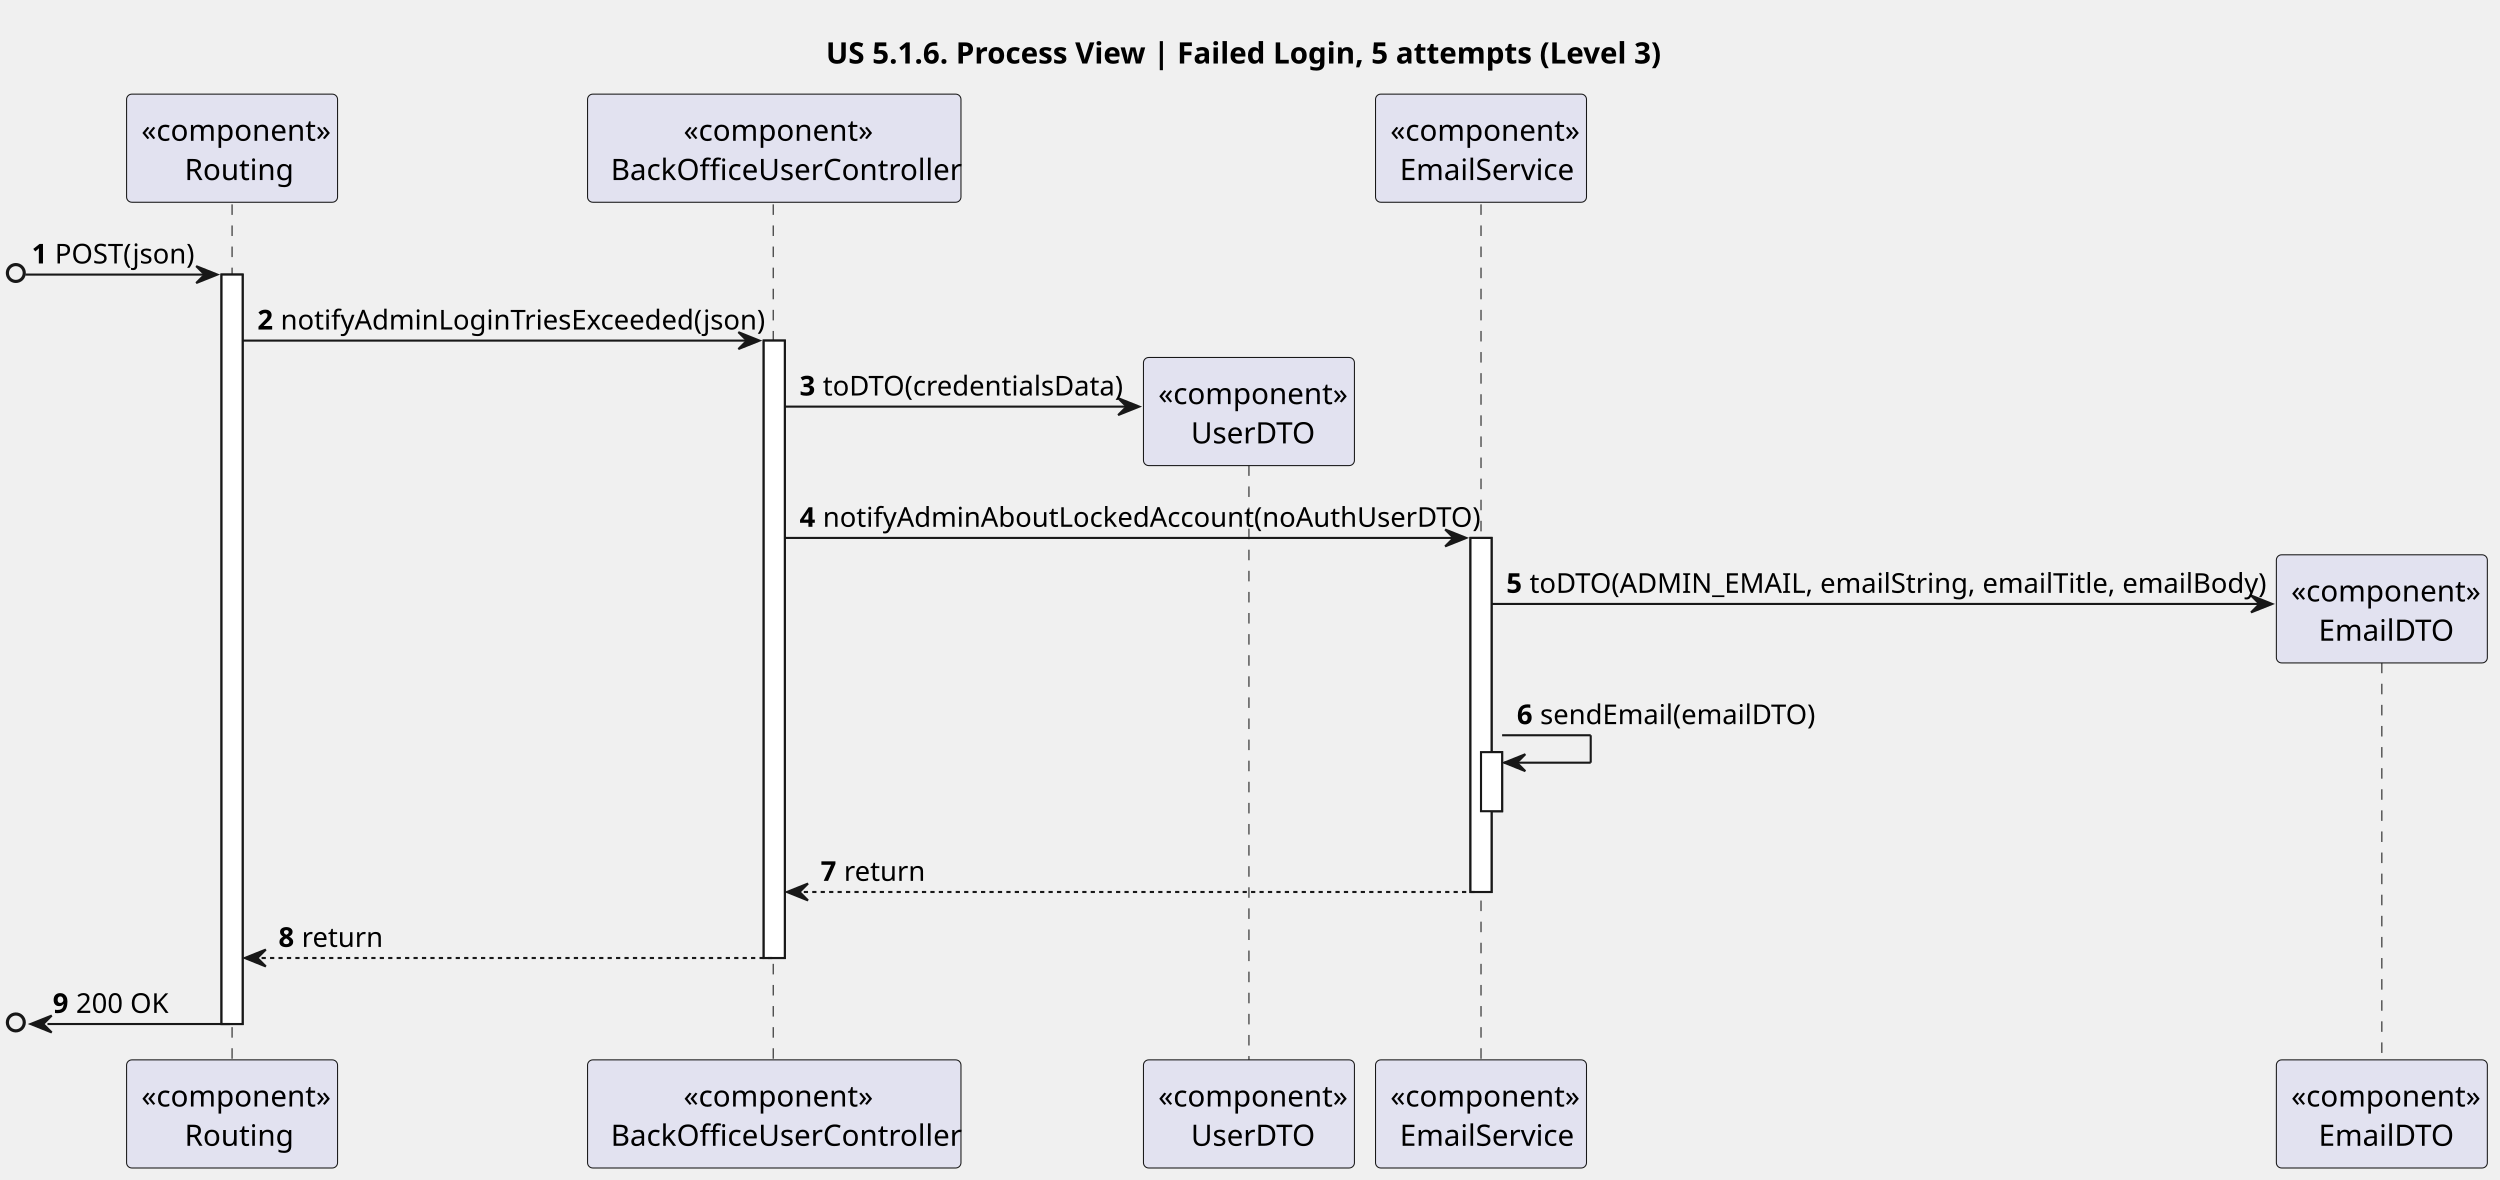
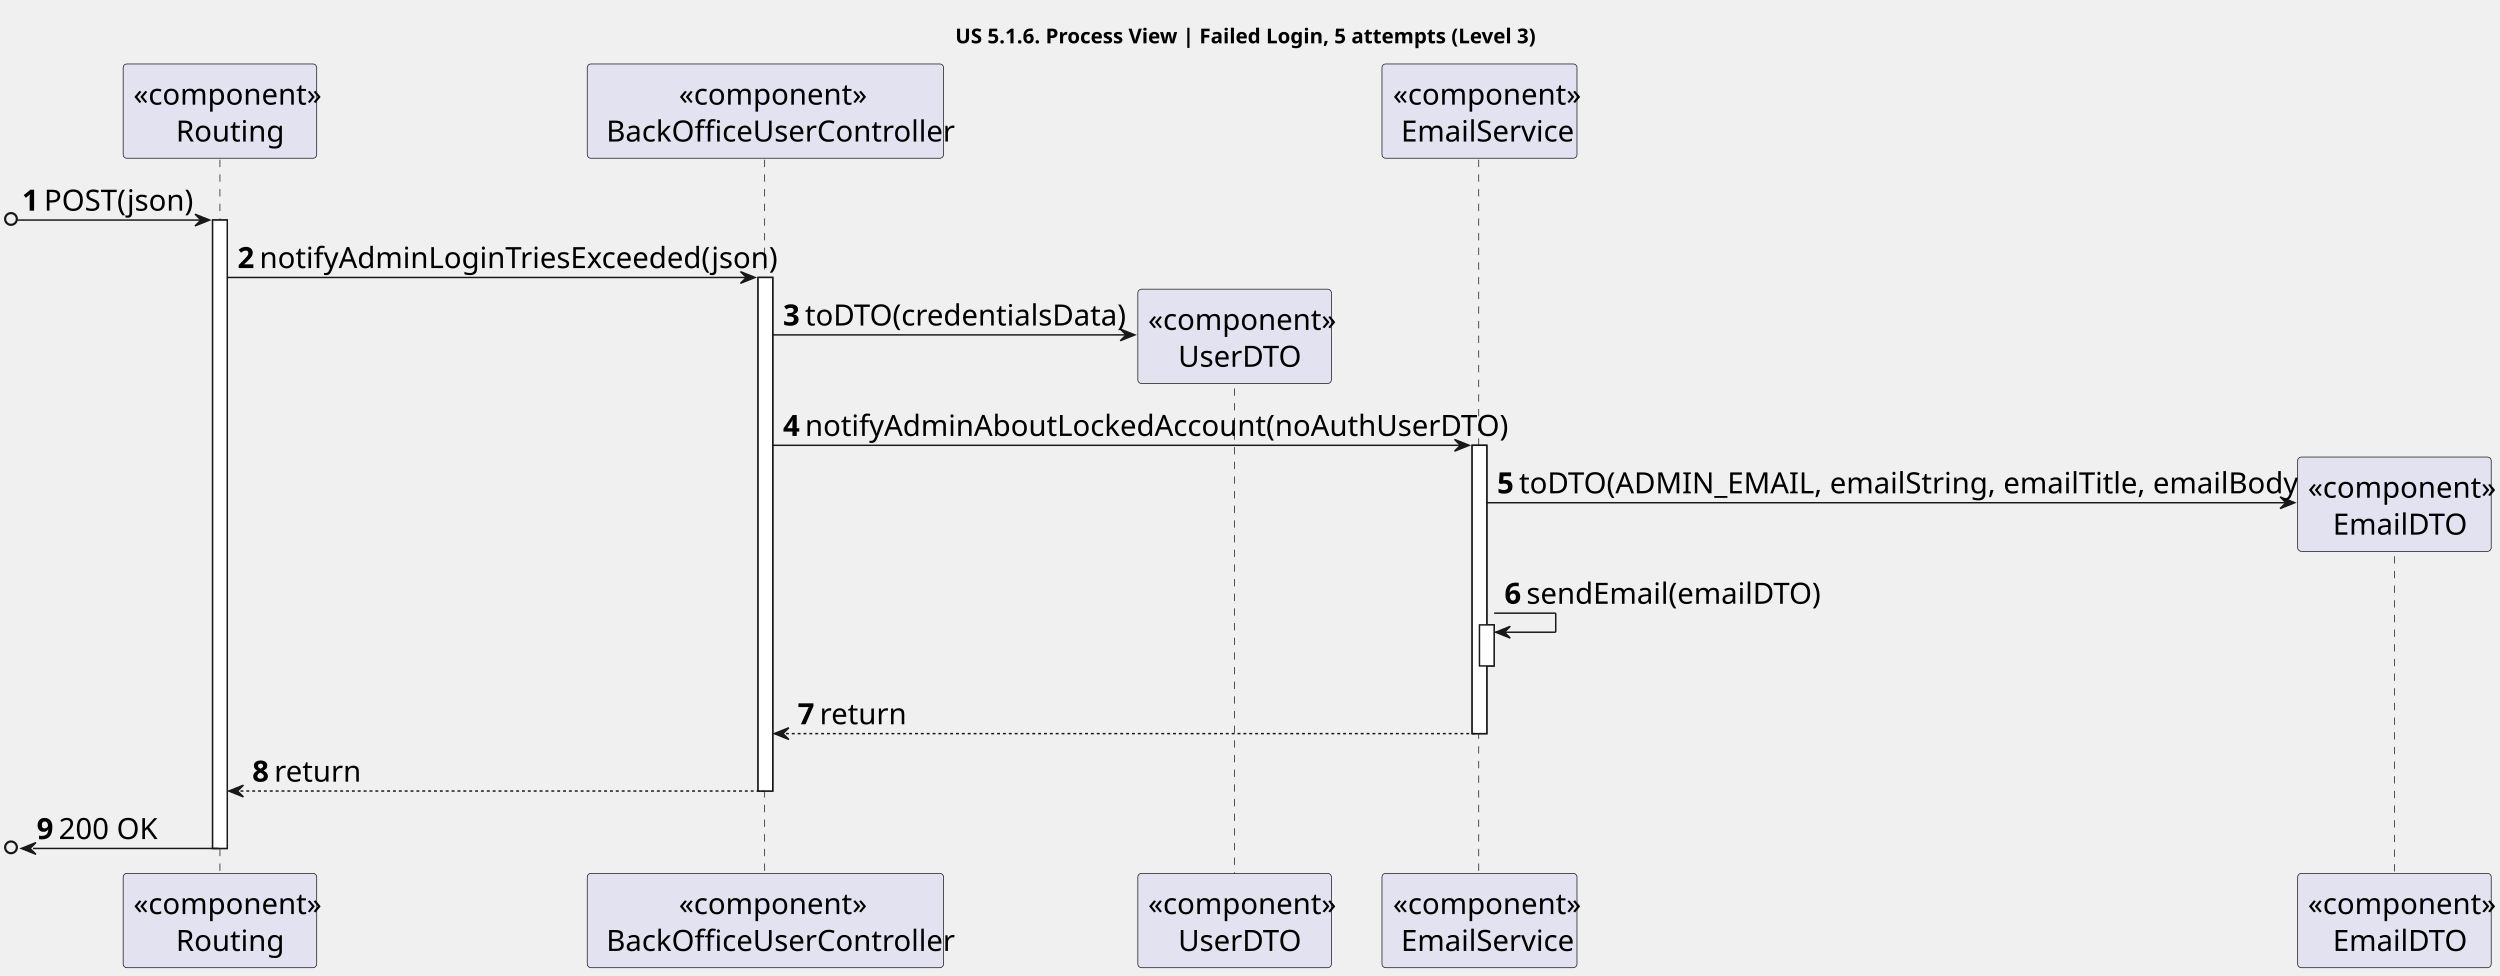
- <svg xmlns="http://www.w3.org/2000/svg" contentStyleType="text/css" height="559px" preserveAspectRatio="none" style="width:1185px;height:559px;background:#FFFFFF;" version="1.1" viewBox="0 0 1185 559" width="1185px" zoomAndPan="magnify">
+ <svg xmlns="http://www.w3.org/2000/svg" contentStyleType="text/css" height="665px" preserveAspectRatio="none" style="width:1705px;height:665px;background:#FFFFFF;" version="1.1" viewBox="0 0 1705 665" width="1705px" zoomAndPan="magnify">
  <defs />
  <g>
-     <text fill="#000000" font-family="sans-serif" font-size="14" font-weight="bold" lengthAdjust="spacing" textLength="400" x="391.5" y="30.107">US 5.1.6. Process View | Failed Login, 5 attempts (Level 3)</text>
-     <rect fill="#FFFFFF" height="355.231" style="stroke:#181818;stroke-width:1.0;" width="10" x="105" y="130.154" />
-     <rect fill="#FFFFFF" height="292.648" style="stroke:#181818;stroke-width:1.0;" width="10" x="362" y="161.445" />
-     <rect fill="#FFFFFF" height="167.824" style="stroke:#181818;stroke-width:1.0;" width="10" x="697" y="254.978" />
-     <rect fill="#FFFFFF" height="28" style="stroke:#181818;stroke-width:1.0;" width="10" x="702" y="356.512" />
-     <line style="stroke:#181818;stroke-width:0.5;stroke-dasharray:5.0,5.0;" x1="110" x2="110" y1="96.863" y2="503.385" />
-     <line style="stroke:#181818;stroke-width:0.5;stroke-dasharray:5.0,5.0;" x1="366.5" x2="366.5" y1="96.863" y2="503.385" />
-     <line style="stroke:#181818;stroke-width:0.5;stroke-dasharray:5.0,5.0;" x1="592" x2="592" y1="210.566" y2="503.385" />
-     <line style="stroke:#181818;stroke-width:0.5;stroke-dasharray:5.0,5.0;" x1="702" x2="702" y1="96.863" y2="503.385" />
-     <line style="stroke:#181818;stroke-width:0.5;stroke-dasharray:5.0,5.0;" x1="1129" x2="1129" y1="304.1" y2="503.385" />
-     <rect fill="#E2E2F0" height="51.242" rx="2.5" ry="2.5" style="stroke:#181818;stroke-width:0.5;" width="100" x="60" y="44.621" />
-     <text fill="#000000" font-family="sans-serif" font-size="14" lengthAdjust="spacing" textLength="86" x="67" y="66.728">«component»</text>
-     <text fill="#000000" font-family="sans-serif" font-size="14" lengthAdjust="spacing" textLength="49" x="87.5" y="85.35">Routing</text>
-     <rect fill="#E2E2F0" height="51.242" rx="2.5" ry="2.5" style="stroke:#181818;stroke-width:0.5;" width="100" x="60" y="502.385" />
-     <text fill="#000000" font-family="sans-serif" font-size="14" lengthAdjust="spacing" textLength="86" x="67" y="524.492">«component»</text>
-     <text fill="#000000" font-family="sans-serif" font-size="14" lengthAdjust="spacing" textLength="49" x="87.5" y="543.113">Routing</text>
-     <rect fill="#E2E2F0" height="51.242" rx="2.5" ry="2.5" style="stroke:#181818;stroke-width:0.5;" width="177" x="278.5" y="44.621" />
-     <text fill="#000000" font-family="sans-serif" font-size="14" lengthAdjust="spacing" textLength="86" x="324" y="66.728">«component»</text>
-     <text fill="#000000" font-family="sans-serif" font-size="14" lengthAdjust="spacing" textLength="159" x="289.5" y="85.35">BackOfficeUserController</text>
-     <rect fill="#E2E2F0" height="51.242" rx="2.5" ry="2.5" style="stroke:#181818;stroke-width:0.5;" width="177" x="278.5" y="502.385" />
-     <text fill="#000000" font-family="sans-serif" font-size="14" lengthAdjust="spacing" textLength="86" x="324" y="524.492">«component»</text>
-     <text fill="#000000" font-family="sans-serif" font-size="14" lengthAdjust="spacing" textLength="159" x="289.5" y="543.113">BackOfficeUserController</text>
-     <rect fill="#E2E2F0" height="51.242" rx="2.5" ry="2.5" style="stroke:#181818;stroke-width:0.5;" width="100" x="542" y="502.385" />
-     <text fill="#000000" font-family="sans-serif" font-size="14" lengthAdjust="spacing" textLength="86" x="549" y="524.492">«component»</text>
-     <text fill="#000000" font-family="sans-serif" font-size="14" lengthAdjust="spacing" textLength="59" x="564.5" y="543.113">UserDTO</text>
-     <rect fill="#E2E2F0" height="51.242" rx="2.5" ry="2.5" style="stroke:#181818;stroke-width:0.5;" width="100" x="652" y="44.621" />
-     <text fill="#000000" font-family="sans-serif" font-size="14" lengthAdjust="spacing" textLength="86" x="659" y="66.728">«component»</text>
-     <text fill="#000000" font-family="sans-serif" font-size="14" lengthAdjust="spacing" textLength="81" x="663.5" y="85.35">EmailService</text>
-     <rect fill="#E2E2F0" height="51.242" rx="2.5" ry="2.5" style="stroke:#181818;stroke-width:0.5;" width="100" x="652" y="502.385" />
-     <text fill="#000000" font-family="sans-serif" font-size="14" lengthAdjust="spacing" textLength="86" x="659" y="524.492">«component»</text>
-     <text fill="#000000" font-family="sans-serif" font-size="14" lengthAdjust="spacing" textLength="81" x="663.5" y="543.113">EmailService</text>
-     <rect fill="#E2E2F0" height="51.242" rx="2.5" ry="2.5" style="stroke:#181818;stroke-width:0.5;" width="100" x="1079" y="502.385" />
-     <text fill="#000000" font-family="sans-serif" font-size="14" lengthAdjust="spacing" textLength="86" x="1086" y="524.492">«component»</text>
-     <text fill="#000000" font-family="sans-serif" font-size="14" lengthAdjust="spacing" textLength="64" x="1099" y="543.113">EmailDTO</text>
-     <rect fill="#FFFFFF" height="355.231" style="stroke:#181818;stroke-width:1.0;" width="10" x="105" y="130.154" />
-     <rect fill="#FFFFFF" height="292.648" style="stroke:#181818;stroke-width:1.0;" width="10" x="362" y="161.445" />
-     <rect fill="#FFFFFF" height="167.824" style="stroke:#181818;stroke-width:1.0;" width="10" x="697" y="254.978" />
-     <rect fill="#FFFFFF" height="28" style="stroke:#181818;stroke-width:1.0;" width="10" x="702" y="356.512" />
-     <ellipse cx="7.5" cy="129.404" fill="none" rx="4" ry="4" style="stroke:#181818;stroke-width:1.5;" />
-     <polygon fill="#181818" points="93,126.154,103,130.154,93,134.154,97,130.154" style="stroke:#181818;stroke-width:1.0;" />
-     <line style="stroke:#181818;stroke-width:1.0;" x1="12" x2="99" y1="130.154" y2="130.154" />
-     <text fill="#000000" font-family="sans-serif" font-size="13" font-weight="bold" lengthAdjust="spacing" textLength="7" x="15" y="124.892">1</text>
-     <text fill="#000000" font-family="sans-serif" font-size="13" lengthAdjust="spacing" textLength="67" x="26" y="124.892">POST(json)</text>
-     <polygon fill="#181818" points="350,157.445,360,161.445,350,165.445,354,161.445" style="stroke:#181818;stroke-width:1.0;" />
-     <line style="stroke:#181818;stroke-width:1.0;" x1="115" x2="356" y1="161.445" y2="161.445" />
-     <text fill="#000000" font-family="sans-serif" font-size="13" font-weight="bold" lengthAdjust="spacing" textLength="7" x="122" y="156.183">2</text>
-     <text fill="#000000" font-family="sans-serif" font-size="13" lengthAdjust="spacing" textLength="217" x="133" y="156.183">notifyAdminLoginTriesExceeded(json)</text>
-     <polygon fill="#181818" points="530,188.736,540,192.736,530,196.736,534,192.736" style="stroke:#181818;stroke-width:1.0;" />
-     <line style="stroke:#181818;stroke-width:1.0;" x1="372" x2="536" y1="192.736" y2="192.736" />
-     <text fill="#000000" font-family="sans-serif" font-size="13" font-weight="bold" lengthAdjust="spacing" textLength="7" x="379" y="187.474">3</text>
-     <text fill="#000000" font-family="sans-serif" font-size="13" lengthAdjust="spacing" textLength="135" x="390" y="187.474">toDTO(credentialsData)</text>
-     <rect fill="#E2E2F0" height="51.242" rx="2.5" ry="2.5" style="stroke:#181818;stroke-width:0.5;" width="100" x="542" y="169.445" />
-     <text fill="#000000" font-family="sans-serif" font-size="14" lengthAdjust="spacing" textLength="86" x="549" y="191.553">«component»</text>
-     <text fill="#000000" font-family="sans-serif" font-size="14" lengthAdjust="spacing" textLength="59" x="564.5" y="210.174">UserDTO</text>
-     <polygon fill="#181818" points="685,250.978,695,254.978,685,258.978,689,254.978" style="stroke:#181818;stroke-width:1.0;" />
-     <line style="stroke:#181818;stroke-width:1.0;" x1="372" x2="691" y1="254.978" y2="254.978" />
-     <text fill="#000000" font-family="sans-serif" font-size="13" font-weight="bold" lengthAdjust="spacing" textLength="7" x="379" y="249.716">4</text>
-     <text fill="#000000" font-family="sans-serif" font-size="13" lengthAdjust="spacing" textLength="294" x="390" y="249.716">notifyAdminAboutLockedAccount(noAuthUserDTO)</text>
-     <polygon fill="#181818" points="1067,282.269,1077,286.269,1067,290.269,1071,286.269" style="stroke:#181818;stroke-width:1.0;" />
-     <line style="stroke:#181818;stroke-width:1.0;" x1="707" x2="1073" y1="286.269" y2="286.269" />
-     <text fill="#000000" font-family="sans-serif" font-size="13" font-weight="bold" lengthAdjust="spacing" textLength="7" x="714" y="281.007">5</text>
-     <text fill="#000000" font-family="sans-serif" font-size="13" lengthAdjust="spacing" textLength="337" x="725" y="281.007">toDTO(ADMIN_EMAIL, emailString, emailTitle, emailBody)</text>
-     <rect fill="#E2E2F0" height="51.242" rx="2.5" ry="2.5" style="stroke:#181818;stroke-width:0.5;" width="100" x="1079" y="262.978" />
-     <text fill="#000000" font-family="sans-serif" font-size="14" lengthAdjust="spacing" textLength="86" x="1086" y="285.086">«component»</text>
-     <text fill="#000000" font-family="sans-serif" font-size="14" lengthAdjust="spacing" textLength="64" x="1099" y="303.707">EmailDTO</text>
-     <line style="stroke:#181818;stroke-width:1.0;" x1="712" x2="754" y1="348.512" y2="348.512" />
-     <line style="stroke:#181818;stroke-width:1.0;" x1="754" x2="754" y1="348.512" y2="361.512" />
-     <line style="stroke:#181818;stroke-width:1.0;" x1="713" x2="754" y1="361.512" y2="361.512" />
-     <polygon fill="#181818" points="723,357.512,713,361.512,723,365.512,719,361.512" style="stroke:#181818;stroke-width:1.0;" />
-     <text fill="#000000" font-family="sans-serif" font-size="13" font-weight="bold" lengthAdjust="spacing" textLength="7" x="719" y="343.249">6</text>
-     <text fill="#000000" font-family="sans-serif" font-size="13" lengthAdjust="spacing" textLength="126" x="730" y="343.249">sendEmail(emailDTO)</text>
-     <polygon fill="#181818" points="383,418.803,373,422.803,383,426.803,379,422.803" style="stroke:#181818;stroke-width:1.0;" />
-     <line style="stroke:#181818;stroke-width:1.0;stroke-dasharray:2.0,2.0;" x1="377" x2="701" y1="422.803" y2="422.803" />
-     <text fill="#000000" font-family="sans-serif" font-size="13" font-weight="bold" lengthAdjust="spacing" textLength="7" x="389" y="417.54">7</text>
-     <text fill="#000000" font-family="sans-serif" font-size="13" lengthAdjust="spacing" textLength="33" x="400" y="417.54">return</text>
-     <polygon fill="#181818" points="126,450.094,116,454.094,126,458.094,122,454.094" style="stroke:#181818;stroke-width:1.0;" />
-     <line style="stroke:#181818;stroke-width:1.0;stroke-dasharray:2.0,2.0;" x1="120" x2="366" y1="454.094" y2="454.094" />
-     <text fill="#000000" font-family="sans-serif" font-size="13" font-weight="bold" lengthAdjust="spacing" textLength="7" x="132" y="448.831">8</text>
-     <text fill="#000000" font-family="sans-serif" font-size="13" lengthAdjust="spacing" textLength="33" x="143" y="448.831">return</text>
-     <ellipse cx="7.5" cy="484.635" fill="none" rx="4" ry="4" style="stroke:#181818;stroke-width:1.5;" />
-     <polygon fill="#181818" points="24.5,481.385,14.5,485.385,24.5,489.385,20.5,485.385" style="stroke:#181818;stroke-width:1.0;" />
-     <line style="stroke:#181818;stroke-width:1.0;" x1="22.5" x2="109" y1="485.385" y2="485.385" />
-     <text fill="#000000" font-family="sans-serif" font-size="13" font-weight="bold" lengthAdjust="spacing" textLength="7" x="25" y="480.122">9</text>
-     <text fill="#000000" font-family="sans-serif" font-size="13" lengthAdjust="spacing" textLength="44" x="36" y="480.122">200 OK</text>
+     <text fill="#000000" font-family="sans-serif" font-size="14" font-weight="bold" lengthAdjust="spacing" textLength="400" x="651.5" y="29.533">US 5.1.6. Process View | Failed Login, 5 attempts (Level 3)</text>
+     <rect fill="#FFFFFF" height="428.562" style="stroke:#181818;stroke-width:1.0;" width="10" x="145" y="150.078" />
+     <rect fill="#FFFFFF" height="350.25" style="stroke:#181818;stroke-width:1.0;" width="10" x="517" y="189.234" />
+     <rect fill="#FFFFFF" height="196.625" style="stroke:#181818;stroke-width:1.0;" width="10" x="1004" y="303.703" />
+     <rect fill="#FFFFFF" height="28" style="stroke:#181818;stroke-width:1.0;" width="10" x="1009" y="426.172" />
+     <line style="stroke:#181818;stroke-width:0.5;stroke-dasharray:5.0,5.0;" x1="150" x2="150" y1="108.922" y2="596.641" />
+     <line style="stroke:#181818;stroke-width:0.5;stroke-dasharray:5.0,5.0;" x1="521.5" x2="521.5" y1="108.922" y2="596.641" />
+     <line style="stroke:#181818;stroke-width:0.5;stroke-dasharray:5.0,5.0;" x1="842" x2="842" y1="244.891" y2="596.641" />
+     <line style="stroke:#181818;stroke-width:0.5;stroke-dasharray:5.0,5.0;" x1="1008.5" x2="1008.5" y1="108.922" y2="596.641" />
+     <line style="stroke:#181818;stroke-width:0.5;stroke-dasharray:5.0,5.0;" x1="1633" x2="1633" y1="359.359" y2="596.641" />
+     <rect fill="#E2E2F0" height="64.312" rx="2.5" ry="2.5" style="stroke:#181818;stroke-width:0.5;" width="132" x="84" y="43.609" />
+     <text fill="#000000" font-family="sans-serif" font-size="20" lengthAdjust="spacing" textLength="118" x="91" y="71.371">«component»</text>
+     <text fill="#000000" font-family="sans-serif" font-size="20" lengthAdjust="spacing" textLength="66" x="120" y="96.527">Routing</text>
+     <rect fill="#E2E2F0" height="64.312" rx="2.5" ry="2.5" style="stroke:#181818;stroke-width:0.5;" width="132" x="84" y="595.641" />
+     <text fill="#000000" font-family="sans-serif" font-size="20" lengthAdjust="spacing" textLength="118" x="91" y="623.402">«component»</text>
+     <text fill="#000000" font-family="sans-serif" font-size="20" lengthAdjust="spacing" textLength="66" x="120" y="648.559">Routing</text>
+     <rect fill="#E2E2F0" height="64.312" rx="2.5" ry="2.5" style="stroke:#181818;stroke-width:0.5;" width="243" x="400.5" y="43.609" />
+     <text fill="#000000" font-family="sans-serif" font-size="20" lengthAdjust="spacing" textLength="118" x="463" y="71.371">«component»</text>
+     <text fill="#000000" font-family="sans-serif" font-size="20" lengthAdjust="spacing" textLength="223" x="413.5" y="96.527">BackOfficeUserController</text>
+     <rect fill="#E2E2F0" height="64.312" rx="2.5" ry="2.5" style="stroke:#181818;stroke-width:0.5;" width="243" x="400.5" y="595.641" />
+     <text fill="#000000" font-family="sans-serif" font-size="20" lengthAdjust="spacing" textLength="118" x="463" y="623.402">«component»</text>
+     <text fill="#000000" font-family="sans-serif" font-size="20" lengthAdjust="spacing" textLength="223" x="413.5" y="648.559">BackOfficeUserController</text>
+     <rect fill="#E2E2F0" height="64.312" rx="2.5" ry="2.5" style="stroke:#181818;stroke-width:0.5;" width="132" x="776" y="595.641" />
+     <text fill="#000000" font-family="sans-serif" font-size="20" lengthAdjust="spacing" textLength="118" x="783" y="623.402">«component»</text>
+     <text fill="#000000" font-family="sans-serif" font-size="20" lengthAdjust="spacing" textLength="83" x="803.5" y="648.559">UserDTO</text>
+     <rect fill="#E2E2F0" height="64.312" rx="2.5" ry="2.5" style="stroke:#181818;stroke-width:0.5;" width="133" x="942.5" y="43.609" />
+     <text fill="#000000" font-family="sans-serif" font-size="20" lengthAdjust="spacing" textLength="118" x="950" y="71.371">«component»</text>
+     <text fill="#000000" font-family="sans-serif" font-size="20" lengthAdjust="spacing" textLength="113" x="955.5" y="96.527">EmailService</text>
+     <rect fill="#E2E2F0" height="64.312" rx="2.5" ry="2.5" style="stroke:#181818;stroke-width:0.5;" width="133" x="942.5" y="595.641" />
+     <text fill="#000000" font-family="sans-serif" font-size="20" lengthAdjust="spacing" textLength="118" x="950" y="623.402">«component»</text>
+     <text fill="#000000" font-family="sans-serif" font-size="20" lengthAdjust="spacing" textLength="113" x="955.5" y="648.559">EmailService</text>
+     <rect fill="#E2E2F0" height="64.312" rx="2.5" ry="2.5" style="stroke:#181818;stroke-width:0.5;" width="132" x="1567" y="595.641" />
+     <text fill="#000000" font-family="sans-serif" font-size="20" lengthAdjust="spacing" textLength="118" x="1574" y="623.402">«component»</text>
+     <text fill="#000000" font-family="sans-serif" font-size="20" lengthAdjust="spacing" textLength="90" x="1591" y="648.559">EmailDTO</text>
+     <rect fill="#FFFFFF" height="428.562" style="stroke:#181818;stroke-width:1.0;" width="10" x="145" y="150.078" />
+     <rect fill="#FFFFFF" height="350.25" style="stroke:#181818;stroke-width:1.0;" width="10" x="517" y="189.234" />
+     <rect fill="#FFFFFF" height="196.625" style="stroke:#181818;stroke-width:1.0;" width="10" x="1004" y="303.703" />
+     <rect fill="#FFFFFF" height="28" style="stroke:#181818;stroke-width:1.0;" width="10" x="1009" y="426.172" />
+     <ellipse cx="7.5" cy="149.328" fill="none" rx="4" ry="4" style="stroke:#181818;stroke-width:1.5;" />
+     <polygon fill="#181818" points="133,146.078,143,150.078,133,154.078,137,150.078" style="stroke:#181818;stroke-width:1.0;" />
+     <line style="stroke:#181818;stroke-width:1.0;" x1="12" x2="139" y1="150.078" y2="150.078" />
+     <text fill="#000000" font-family="sans-serif" font-size="20" font-weight="bold" lengthAdjust="spacing" textLength="11" x="15" y="143.684">1</text>
+     <text fill="#000000" font-family="sans-serif" font-size="20" lengthAdjust="spacing" textLength="103" x="30" y="143.684">POST(json)</text>
+     <polygon fill="#181818" points="505,185.234,515,189.234,505,193.234,509,189.234" style="stroke:#181818;stroke-width:1.0;" />
+     <line style="stroke:#181818;stroke-width:1.0;" x1="155" x2="511" y1="189.234" y2="189.234" />
+     <text fill="#000000" font-family="sans-serif" font-size="20" font-weight="bold" lengthAdjust="spacing" textLength="11" x="162" y="182.84">2</text>
+     <text fill="#000000" font-family="sans-serif" font-size="20" lengthAdjust="spacing" textLength="328" x="177" y="182.84">notifyAdminLoginTriesExceeded(json)</text>
+     <polygon fill="#181818" points="764,224.391,774,228.391,764,232.391,768,228.391" style="stroke:#181818;stroke-width:1.0;" />
+     <line style="stroke:#181818;stroke-width:1.0;" x1="527" x2="770" y1="228.391" y2="228.391" />
+     <text fill="#000000" font-family="sans-serif" font-size="20" font-weight="bold" lengthAdjust="spacing" textLength="11" x="534" y="221.996">3</text>
+     <text fill="#000000" font-family="sans-serif" font-size="20" lengthAdjust="spacing" textLength="210" x="549" y="221.996">toDTO(credentialsData)</text>
+     <rect fill="#E2E2F0" height="64.312" rx="2.5" ry="2.5" style="stroke:#181818;stroke-width:0.5;" width="132" x="776" y="197.234" />
+     <text fill="#000000" font-family="sans-serif" font-size="20" lengthAdjust="spacing" textLength="118" x="783" y="224.996">«component»</text>
+     <text fill="#000000" font-family="sans-serif" font-size="20" lengthAdjust="spacing" textLength="83" x="803.5" y="250.152">UserDTO</text>
+     <polygon fill="#181818" points="992,299.703,1002,303.703,992,307.703,996,303.703" style="stroke:#181818;stroke-width:1.0;" />
+     <line style="stroke:#181818;stroke-width:1.0;" x1="527" x2="998" y1="303.703" y2="303.703" />
+     <text fill="#000000" font-family="sans-serif" font-size="20" font-weight="bold" lengthAdjust="spacing" textLength="11" x="534" y="297.309">4</text>
+     <text fill="#000000" font-family="sans-serif" font-size="20" lengthAdjust="spacing" textLength="443" x="549" y="297.309">notifyAdminAboutLockedAccount(noAuthUserDTO)</text>
+     <polygon fill="#181818" points="1555,338.859,1565,342.859,1555,346.859,1559,342.859" style="stroke:#181818;stroke-width:1.0;" />
+     <line style="stroke:#181818;stroke-width:1.0;" x1="1014" x2="1561" y1="342.859" y2="342.859" />
+     <text fill="#000000" font-family="sans-serif" font-size="20" font-weight="bold" lengthAdjust="spacing" textLength="11" x="1021" y="336.465">5</text>
+     <text fill="#000000" font-family="sans-serif" font-size="20" lengthAdjust="spacing" textLength="514" x="1036" y="336.465">toDTO(ADMIN_EMAIL, emailString, emailTitle, emailBody)</text>
+     <rect fill="#E2E2F0" height="64.312" rx="2.5" ry="2.5" style="stroke:#181818;stroke-width:0.5;" width="132" x="1567" y="311.703" />
+     <text fill="#000000" font-family="sans-serif" font-size="20" lengthAdjust="spacing" textLength="118" x="1574" y="339.465">«component»</text>
+     <text fill="#000000" font-family="sans-serif" font-size="20" lengthAdjust="spacing" textLength="90" x="1591" y="364.621">EmailDTO</text>
+     <line style="stroke:#181818;stroke-width:1.0;" x1="1019" x2="1061" y1="418.172" y2="418.172" />
+     <line style="stroke:#181818;stroke-width:1.0;" x1="1061" x2="1061" y1="418.172" y2="431.172" />
+     <line style="stroke:#181818;stroke-width:1.0;" x1="1020" x2="1061" y1="431.172" y2="431.172" />
+     <polygon fill="#181818" points="1030,427.172,1020,431.172,1030,435.172,1026,431.172" style="stroke:#181818;stroke-width:1.0;" />
+     <text fill="#000000" font-family="sans-serif" font-size="20" font-weight="bold" lengthAdjust="spacing" textLength="11" x="1026" y="411.777">6</text>
+     <text fill="#000000" font-family="sans-serif" font-size="20" lengthAdjust="spacing" textLength="192" x="1041" y="411.777">sendEmail(emailDTO)</text>
+     <polygon fill="#181818" points="538,496.328,528,500.328,538,504.328,534,500.328" style="stroke:#181818;stroke-width:1.0;" />
+     <line style="stroke:#181818;stroke-width:1.0;stroke-dasharray:2.0,2.0;" x1="532" x2="1008" y1="500.328" y2="500.328" />
+     <text fill="#000000" font-family="sans-serif" font-size="20" font-weight="bold" lengthAdjust="spacing" textLength="11" x="544" y="493.934">7</text>
+     <text fill="#000000" font-family="sans-serif" font-size="20" lengthAdjust="spacing" textLength="51" x="559" y="493.934">return</text>
+     <polygon fill="#181818" points="166,535.484,156,539.484,166,543.484,162,539.484" style="stroke:#181818;stroke-width:1.0;" />
+     <line style="stroke:#181818;stroke-width:1.0;stroke-dasharray:2.0,2.0;" x1="160" x2="521" y1="539.484" y2="539.484" />
+     <text fill="#000000" font-family="sans-serif" font-size="20" font-weight="bold" lengthAdjust="spacing" textLength="11" x="172" y="533.09">8</text>
+     <text fill="#000000" font-family="sans-serif" font-size="20" lengthAdjust="spacing" textLength="51" x="187" y="533.09">return</text>
+     <ellipse cx="7.5" cy="577.891" fill="none" rx="4" ry="4" style="stroke:#181818;stroke-width:1.5;" />
+     <polygon fill="#181818" points="24.5,574.641,14.5,578.641,24.5,582.641,20.5,578.641" style="stroke:#181818;stroke-width:1.0;" />
+     <line style="stroke:#181818;stroke-width:1.0;" x1="22.5" x2="149" y1="578.641" y2="578.641" />
+     <text fill="#000000" font-family="sans-serif" font-size="20" font-weight="bold" lengthAdjust="spacing" textLength="11" x="25" y="572.246">9</text>
+     <text fill="#000000" font-family="sans-serif" font-size="20" lengthAdjust="spacing" textLength="68" x="40" y="572.246">200 OK</text>
  </g>
</svg>
